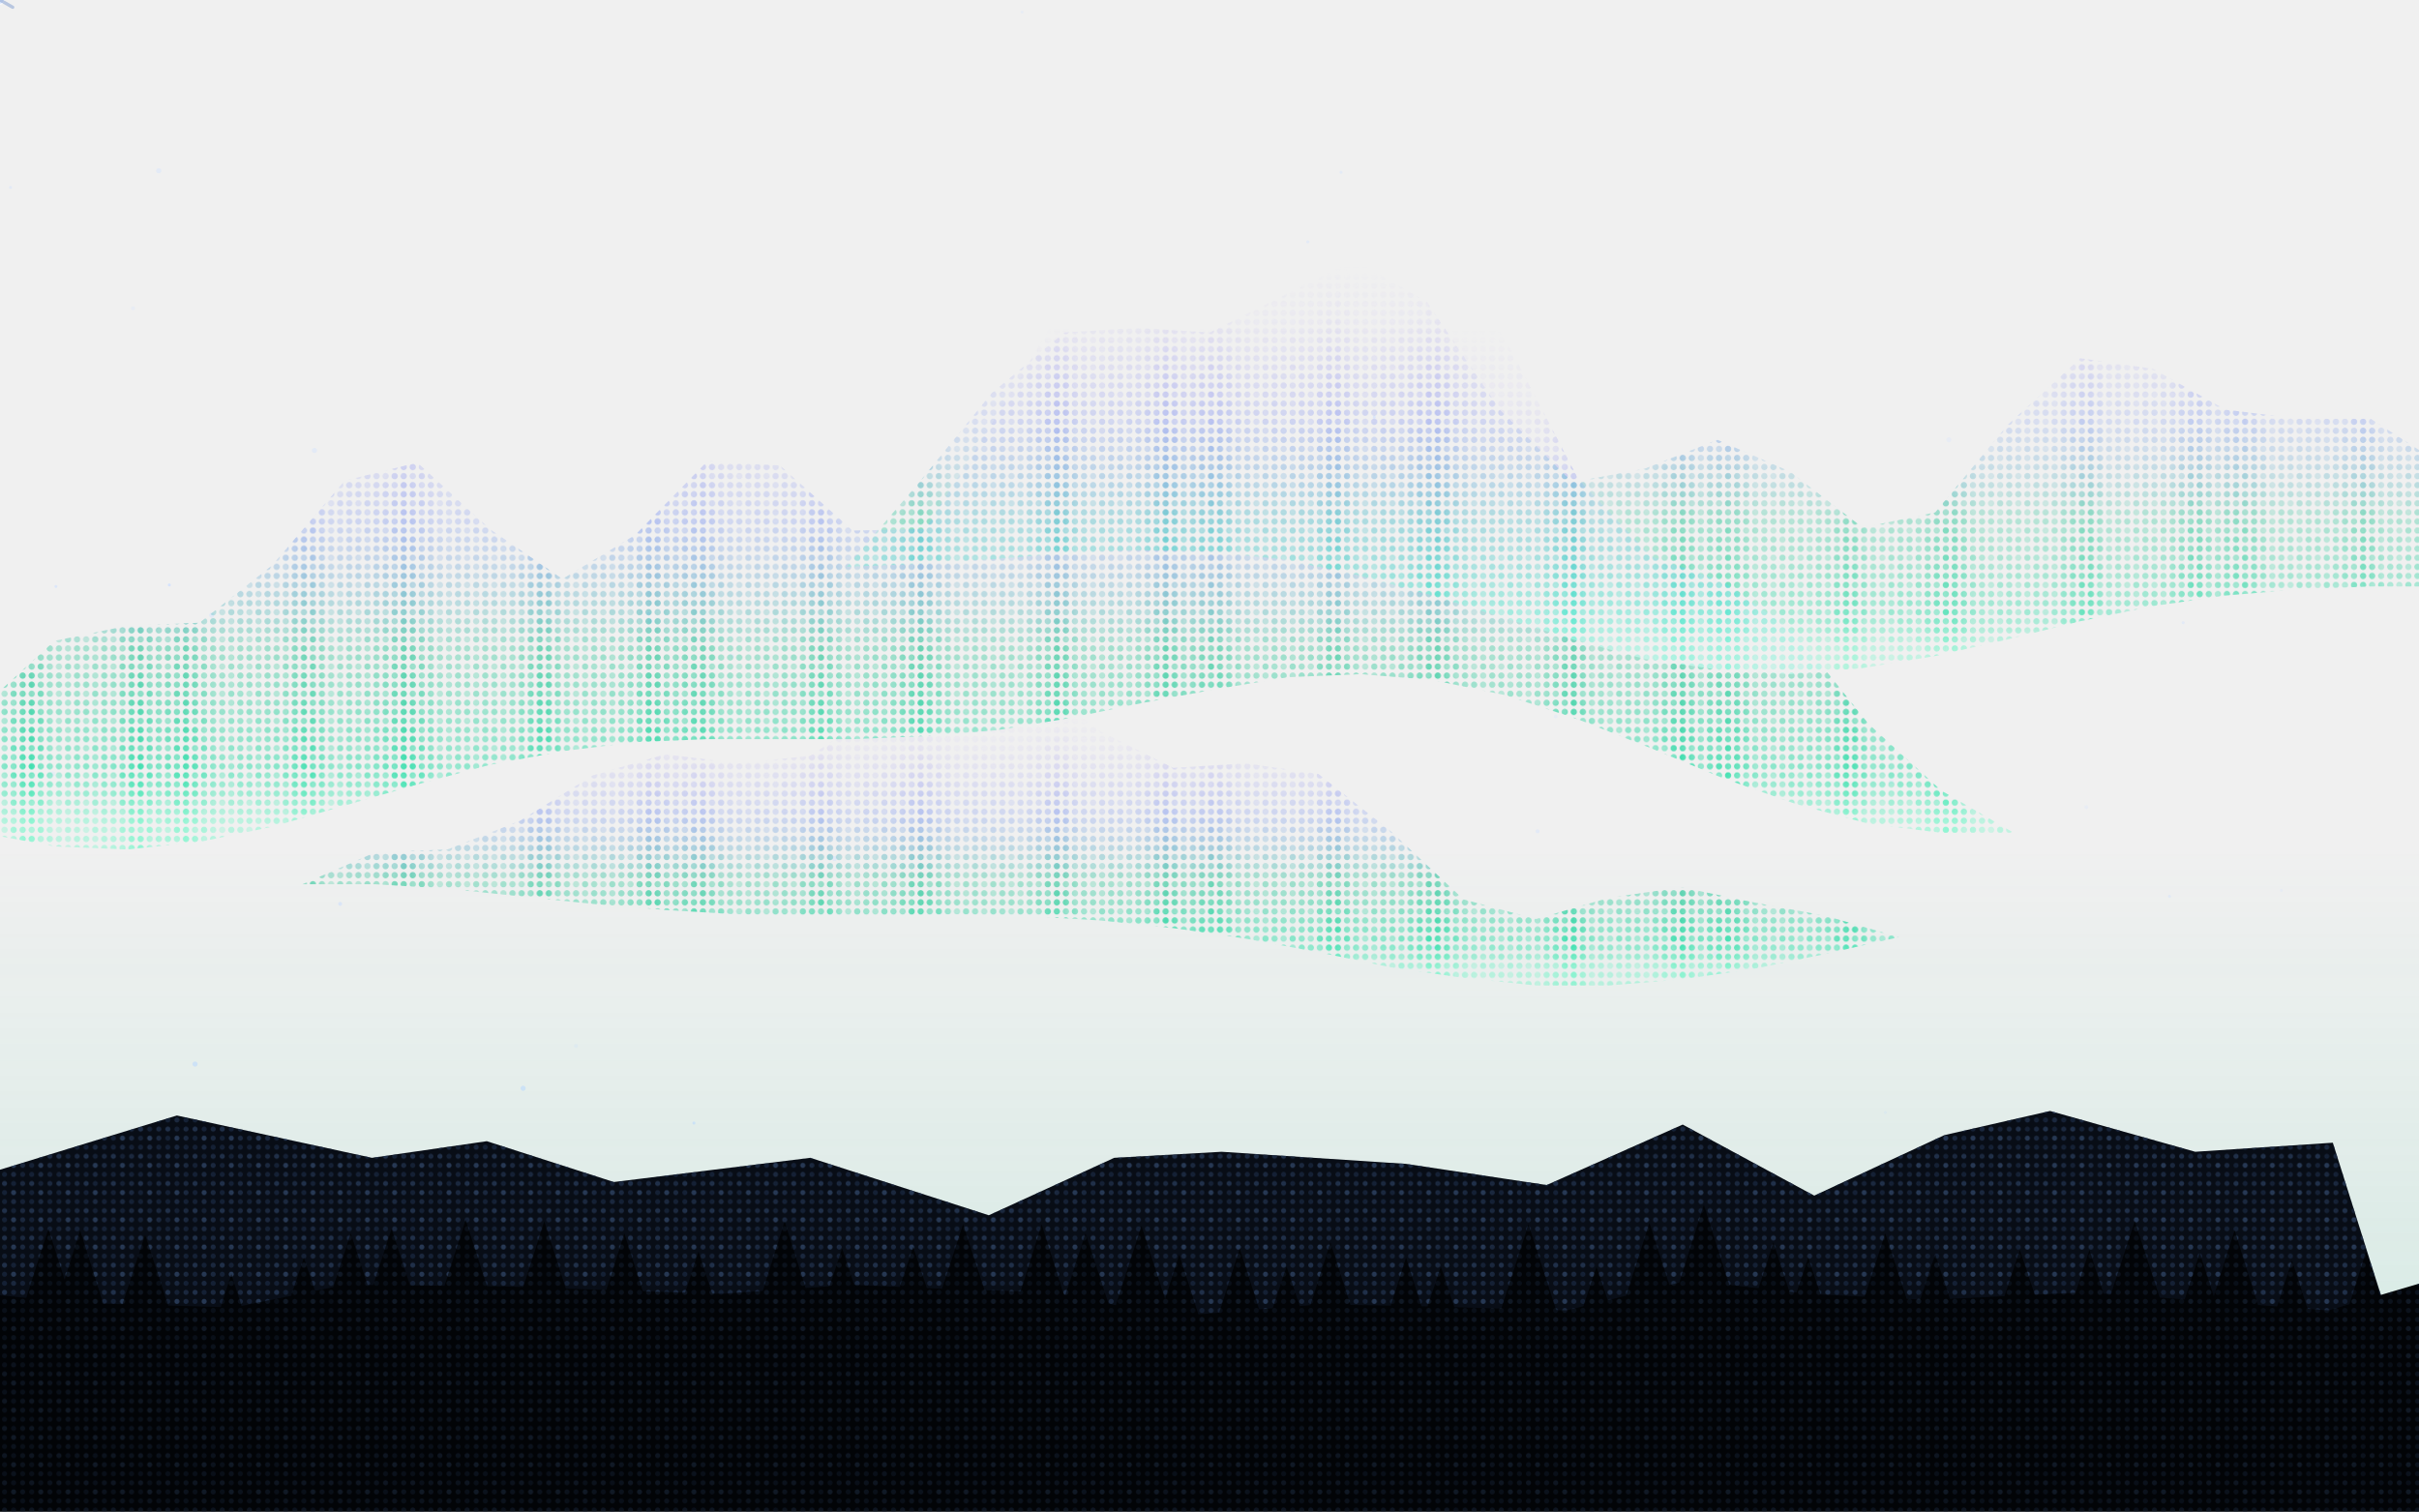
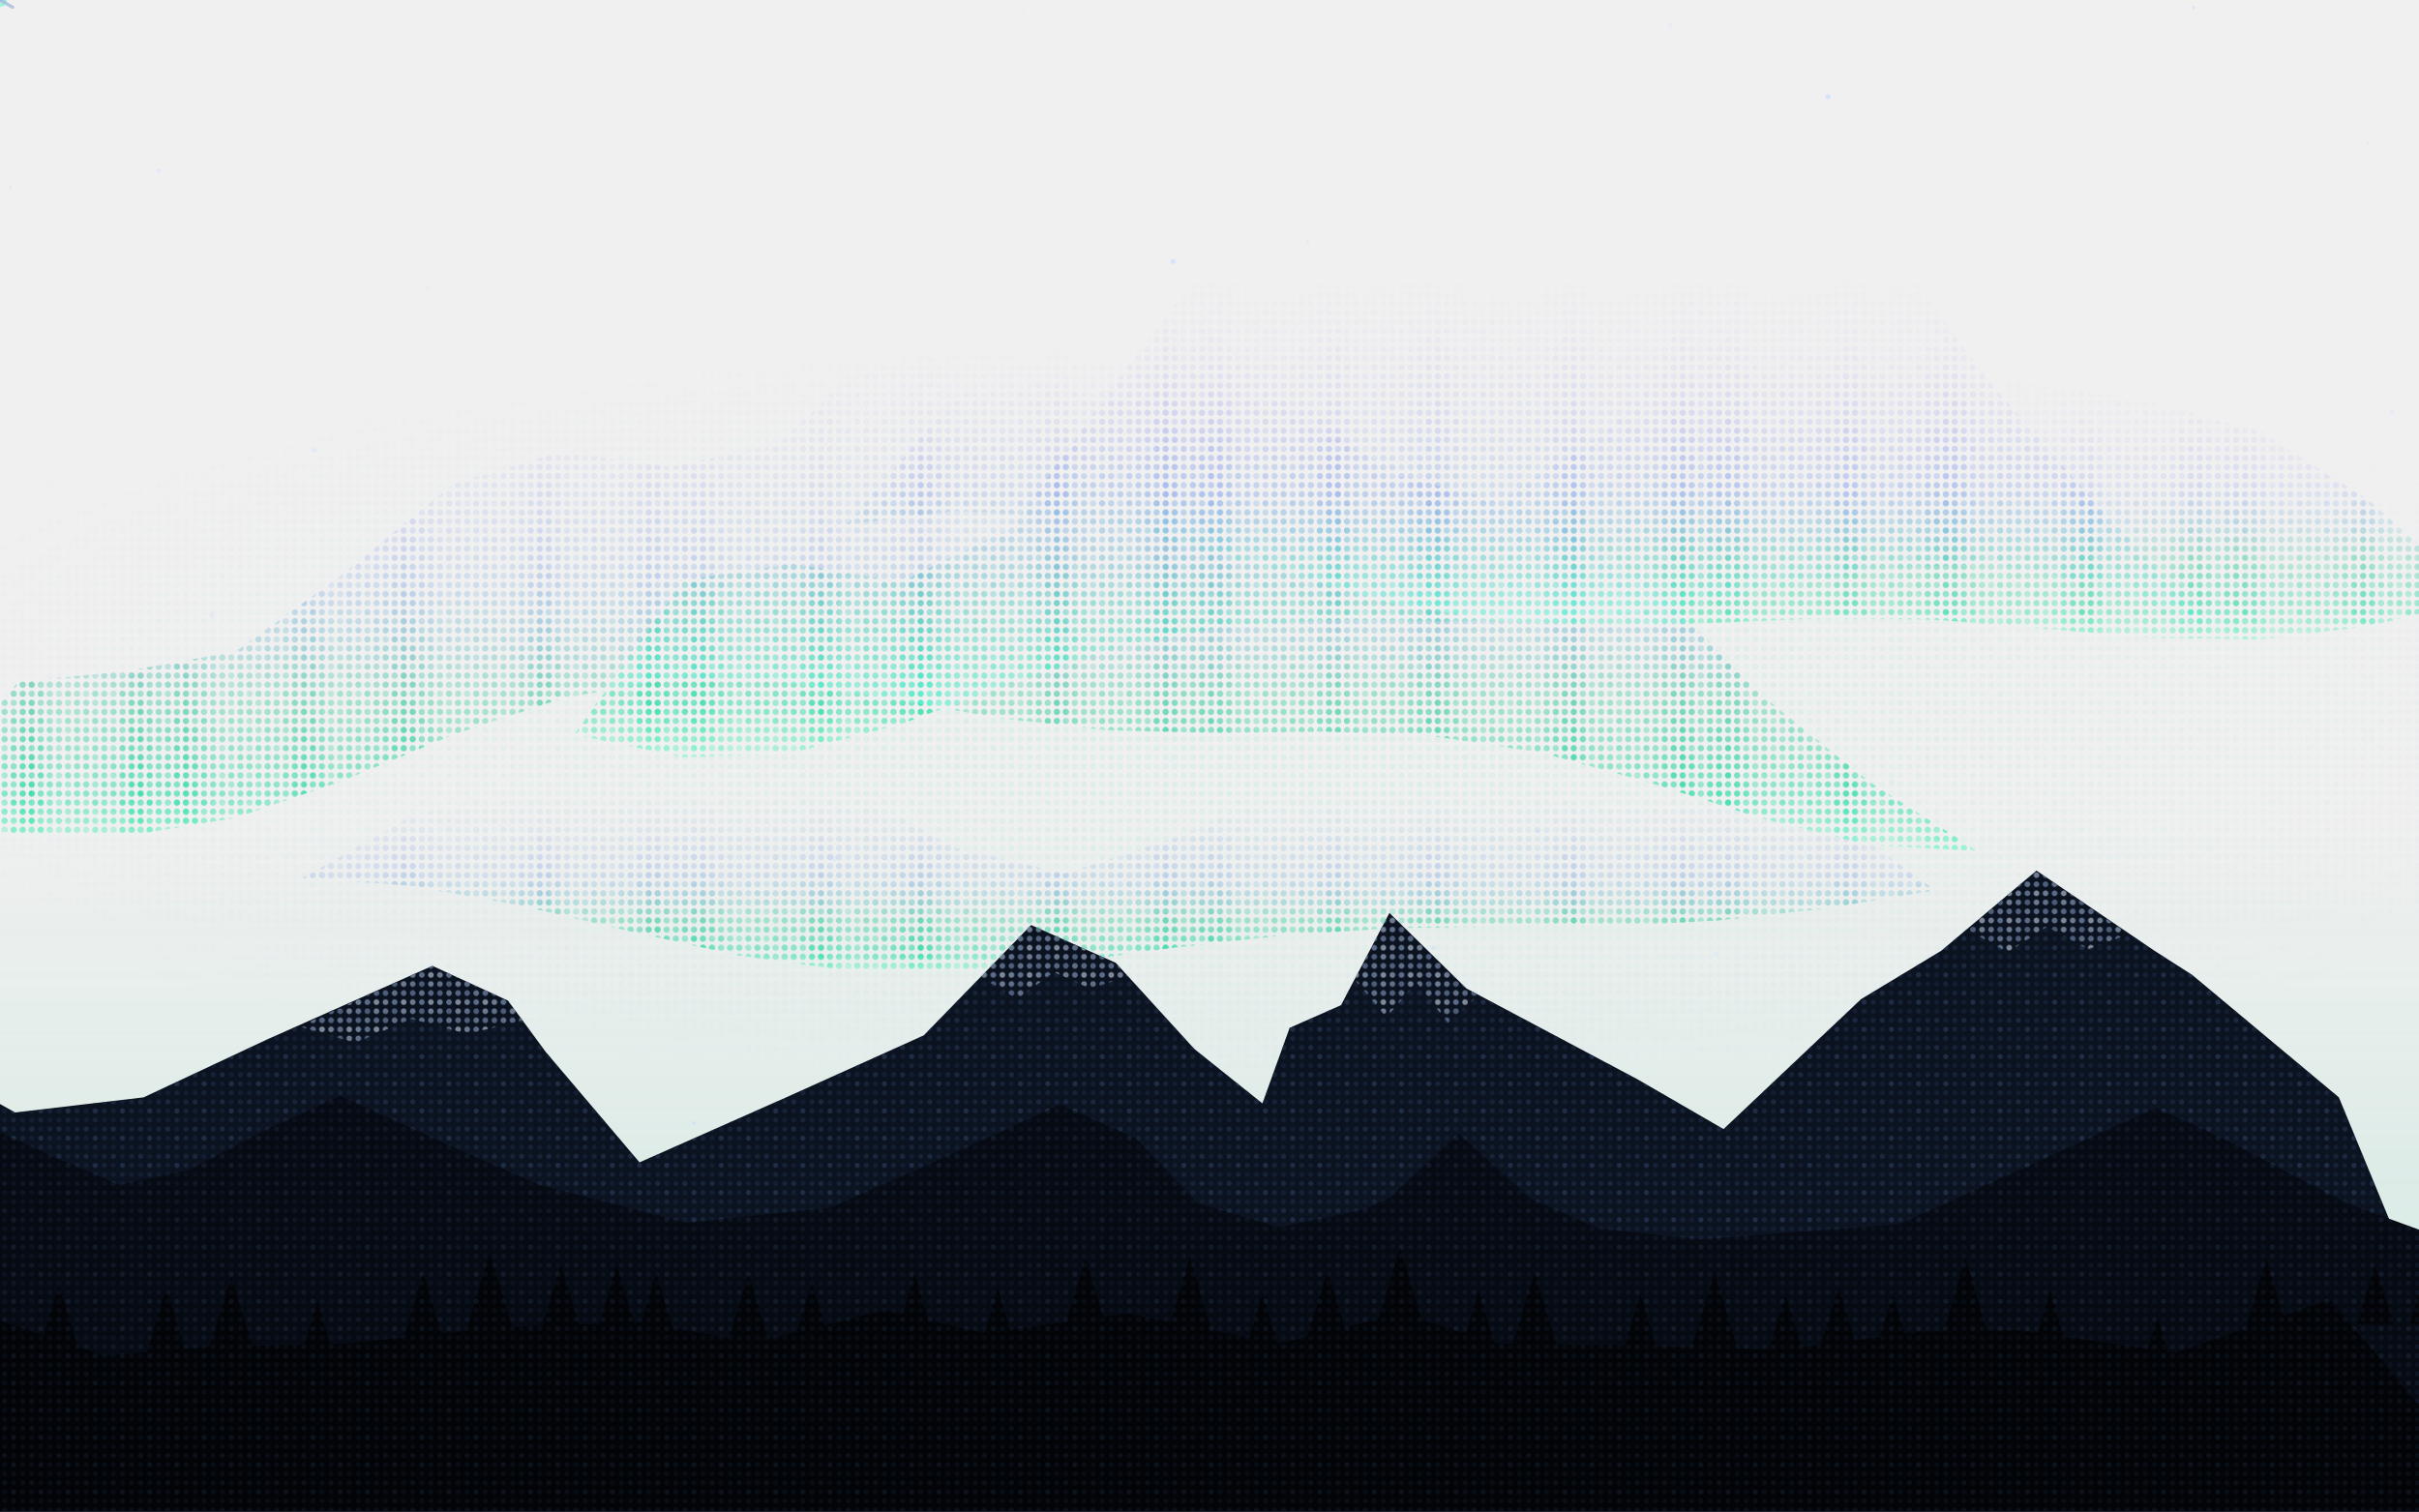
<svg xmlns="http://www.w3.org/2000/svg" viewBox="0 0 1600 1000" preserveAspectRatio="xMidYMid slice">
  <defs>
    <pattern id="m" width="18" height="18" patternUnits="userSpaceOnUse">
      <circle cx="3" cy="3" r="1.7" fill="#1a2840" />
      <circle cx="9" cy="3" r="1.7" fill="#22324d" />
      <circle cx="15" cy="3" r="1.7" fill="#1a2840" />
      <circle cx="3" cy="9" r="1.7" fill="#2a3d5c" />
      <circle cx="9" cy="9" r="1.7" fill="#1a2840" />
      <circle cx="15" cy="9" r="1.7" fill="#22324d" />
      <circle cx="3" cy="15" r="1.7" fill="#1a2840" />
      <circle cx="9" cy="15" r="1.7" fill="#33496b" />
      <circle cx="15" cy="15" r="1.7" fill="#22324d" />
    </pattern>
+     <linearGradient id="g" x1="0" y1="1" x2="0" y2="0">
+       <stop offset="0" stop-color="#8ff5d2" />
+       <stop offset=".08" stop-color="#3fe0b0" />
+       <stop offset=".25" stop-color="#2fc79a" stop-opacity=".6" />
+       <stop offset=".45" stop-color="#5a7cf0" stop-opacity=".25" />
+       <stop offset=".65" stop-color="#7b6cf0" stop-opacity=".08" />
+       <stop offset=".8" stop-color="#7b6cf0" stop-opacity="0" />
+     </linearGradient>
    <linearGradient id="ray" gradientUnits="userSpaceOnUse" x1="0" x2="340" spreadMethod="repeat">
-       <stop offset="0" stop-color="#fff" stop-opacity="0.55" />
-       <stop offset="0.06" stop-color="#fff" stop-opacity="1" />
-       <stop offset="0.1" stop-color="#fff" stop-opacity="0.55" />
-       <stop offset="0.22" stop-color="#fff" stop-opacity="0.6" />
-       <stop offset="0.27" stop-color="#fff" stop-opacity="1" />
-       <stop offset="0.31" stop-color="#fff" stop-opacity="0.65" />
-       <stop offset="0.36" stop-color="#fff" stop-opacity="0.95" />
-       <stop offset="0.42" stop-color="#fff" stop-opacity="0.55" />
-       <stop offset="0.55" stop-color="#fff" stop-opacity="0.6" />
-       <stop offset="0.6" stop-color="#fff" stop-opacity="0.95" />
-       <stop offset="0.64" stop-color="#fff" stop-opacity="0.55" />
-       <stop offset="0.74" stop-color="#fff" stop-opacity="0.65" />
-       <stop offset="0.79" stop-color="#fff" stop-opacity="1" />
-       <stop offset="0.85" stop-color="#fff" stop-opacity="0.55" />
-       <stop offset="1" stop-color="#fff" stop-opacity="0.55" />
-       <animateTransform attributeName="gradientTransform" type="translate" values="0;340" dur="70s" repeatCount="indefinite" />
+       <stop offset="0" stop-color="#8c8c8c" />
+       <stop offset=".06" stop-color="#ffffff" />
+       <stop offset=".1" stop-color="#8c8c8c" />
+       <stop offset=".22" stop-color="#999999" />
+       <stop offset=".27" stop-color="#ffffff" />
+       <stop offset=".31" stop-color="#a6a6a6" />
+       <stop offset=".36" stop-color="#f2f2f2" />
+       <stop offset=".42" stop-color="#8c8c8c" />
+       <stop offset=".55" stop-color="#999999" />
+       <stop offset=".6" stop-color="#f2f2f2" />
+       <stop offset=".64" stop-color="#8c8c8c" />
+       <stop offset=".74" stop-color="#a6a6a6" />
+       <stop offset=".79" stop-color="#ffffff" />
+       <stop offset=".85" stop-color="#8c8c8c" />
+       <stop offset="1" stop-color="#8c8c8c" />
+       <animateTransform attributeName="gradientTransform" type="translate" values="0;70;95;230;340" keyTimes="0;.3;.45;.7;1" dur="83s" repeatCount="indefinite" />
    </linearGradient>
    <pattern id="w" width="18" height="18" patternUnits="userSpaceOnUse">
      <circle cx="3" cy="3" r="2.1" fill="#fff" />
      <circle cx="9" cy="3" r="2.1" fill="#ccc" />
      <circle cx="15" cy="3" r="2.1" fill="#eee" />
      <circle cx="3" cy="9" r="2.1" fill="#aaa" />
      <circle cx="9" cy="9" r="2.1" fill="#fff" />
      <circle cx="15" cy="9" r="2.1" fill="#ddd" />
      <circle cx="3" cy="15" r="2.1" fill="#eee" />
      <circle cx="9" cy="15" r="2.1" fill="#bbb" />
      <circle cx="15" cy="15" r="2.1" fill="#fff" />
    </pattern>
-     <mask id="dm" maskUnits="userSpaceOnUse" x="0" y="0" width="1600" height="1000">
+     <mask id="dm">
      <rect width="1600" height="1000" fill="url(#w)" />
    </mask>
-     <mask id="rm" maskUnits="userSpaceOnUse" x="0" y="0" width="1600" height="1000">
+     <mask id="rm">
      <rect width="1600" height="1000" fill="url(#ray)" />
    </mask>
-     <linearGradient id="ga" gradientUnits="userSpaceOnUse" x1="0" y1="544" x2="0" y2="215">
-       <stop offset="0" stop-color="#8ff5d2" />
-       <stop offset=".1" stop-color="#3fe0b0" />
-       <stop offset=".35" stop-color="#2fc79a" stop-opacity=".7" />
-       <stop offset=".6" stop-color="#5a7cf0" stop-opacity=".4" />
-       <stop offset=".85" stop-color="#7b6cf0" stop-opacity=".12" />
-       <stop offset="1" stop-color="#7b6cf0" stop-opacity="0" />
-     </linearGradient>
-     <path id="ra" d="M-60,536L-12,551L36,560L84,562L132,557L180,547L228,533L276,519L324,506L372,497L420,491L468,489L516,489L564,489L612,487L660,483L708,475L756,465L804,456L852,448L900,446L948,450L996,460L1044,476L1092,495L1140,515L1188,532L1236,545L1284,551L1332,551L1332,551L1284,523L1236,479L1188,419L1140,385L1092,368L1044,317L996,225L948,160L900,170L852,213L804,215L756,183L708,194L660,274L612,350L564,351L516,308L468,305L420,354L372,383L324,350L276,306L228,318L180,374L132,412L84,414L36,424L-12,468L-60,536Z">
-       <animate attributeName="d" dur="46s" repeatCount="indefinite" keySplines=".45 0 .55 1;.45 0 .55 1;.45 0 .55 1" calcMode="spline" values="M-60,536L-12,551L36,560L84,562L132,557L180,547L228,533L276,519L324,506L372,497L420,491L468,489L516,489L564,489L612,487L660,483L708,475L756,465L804,456L852,448L900,446L948,450L996,460L1044,476L1092,495L1140,515L1188,532L1236,545L1284,551L1332,551L1332,551L1284,523L1236,479L1188,419L1140,385L1092,368L1044,317L996,225L948,160L900,170L852,213L804,215L756,183L708,194L660,274L612,350L564,351L516,308L468,305L420,354L372,383L324,350L276,306L228,318L180,374L132,412L84,414L36,424L-12,468L-60,536Z;M-60,497L-12,494L36,493L84,493L132,492L180,488L228,481L276,471L324,460L372,451L420,445L468,445L516,451L564,464L612,482L660,502L708,521L756,536L804,546L852,549L900,547L948,541L996,533L1044,525L1092,520L1140,518L1188,517L1236,518L1284,519L1332,516L1332,516L1284,432L1236,396L1188,403L1140,415L1092,395L1044,367L996,384L948,437L900,450L852,390L804,319L756,302L708,313L660,274L612,182L564,121L516,146L468,207L420,226L372,211L324,233L276,313L228,387L180,402L132,385L84,393L36,428L-12,456L-60,497Z;M-60,446L-12,442L36,445L84,455L132,470L180,489L228,509L276,526L324,539L372,546L420,547L468,543L516,536L564,529L612,523L660,520L708,520L756,521L804,522L852,521L900,517L948,507L996,494L1044,478L1092,461L1140,447L1188,438L1236,436L1284,442L1332,453L1332,453L1284,393L1236,372L1188,335L1140,275L1092,242L1044,263L996,292L948,275L900,235L852,246L804,316L756,370L708,354L660,318L612,339L564,402L516,423L468,371L420,313L372,313L324,345L276,336L228,284L180,255L132,285L84,333L36,358L-12,377L-60,446Z;M-60,536L-12,551L36,560L84,562L132,557L180,547L228,533L276,519L324,506L372,497L420,491L468,489L516,489L564,489L612,487L660,483L708,475L756,465L804,456L852,448L900,446L948,450L996,460L1044,476L1092,495L1140,515L1188,532L1236,545L1284,551L1332,551L1332,551L1284,523L1236,479L1188,419L1140,385L1092,368L1044,317L996,225L948,160L900,170L852,213L804,215L756,183L708,194L660,274L612,350L564,351L516,308L468,305L420,354L372,383L324,350L276,306L228,318L180,374L132,412L84,414L36,424L-12,468L-60,536Z" />
-     </path>
-     <linearGradient id="gb" gradientUnits="userSpaceOnUse" x1="0" y1="431" x2="0" y2="176">
-       <stop offset="0" stop-color="#8ff5d2" />
-       <stop offset=".1" stop-color="#3fe0b0" />
-       <stop offset=".35" stop-color="#2fc79a" stop-opacity=".7" />
-       <stop offset=".6" stop-color="#5a7cf0" stop-opacity=".4" />
-       <stop offset=".85" stop-color="#7b6cf0" stop-opacity=".12" />
-       <stop offset="1" stop-color="#7b6cf0" stop-opacity="0" />
-     </linearGradient>
-     <path id="rb" d="M560,375L608,373L656,370L704,366L752,364L800,365L848,370L896,380L944,393L992,408L1040,423L1088,436L1136,443L1184,446L1232,442L1280,434L1328,423L1376,411L1424,401L1472,394L1520,390L1568,388L1616,388L1664,388L1664,388L1616,308L1568,277L1520,277L1472,271L1424,244L1376,237L1328,281L1280,339L1232,349L1184,312L1136,291L1088,310L1040,319L992,271L944,200L896,172L848,196L800,220L752,217L704,220L656,260L608,319L560,375Z">
-       <animate attributeName="d" dur="58s" repeatCount="indefinite" keySplines=".45 0 .55 1;.45 0 .55 1;.45 0 .55 1" calcMode="spline" values="M560,375L608,373L656,370L704,366L752,364L800,365L848,370L896,380L944,393L992,408L1040,423L1088,436L1136,443L1184,446L1232,442L1280,434L1328,423L1376,411L1424,401L1472,394L1520,390L1568,388L1616,388L1664,388L1664,388L1616,308L1568,277L1520,277L1472,271L1424,244L1376,237L1328,281L1280,339L1232,349L1184,312L1136,291L1088,310L1040,319L992,271L944,200L896,172L848,196L800,220L752,217L704,220L656,260L608,319L560,375Z;M560,414L608,428L656,439L704,444L752,444L800,438L848,429L896,418L944,408L992,399L1040,394L1088,391L1136,391L1184,391L1232,390L1280,386L1328,380L1376,371L1424,362L1472,354L1520,349L1568,349L1616,354L1664,365L1664,365L1616,324L1568,310L1520,274L1472,228L1424,212L1376,227L1328,222L1280,175L1232,133L1184,149L1136,200L1088,222L1040,205L992,209L944,267L896,334L848,355L800,338L752,337L704,365L656,385L608,382L560,414Z;M560,399L608,395L656,394L704,394L752,393L800,391L848,385L896,377L944,367L992,358L1040,350L1088,347L1136,349L1184,357L1232,369L1280,385L1328,401L1376,415L1424,425L1472,431L1520,432L1568,429L1616,424L1664,419L1664,419L1616,364L1568,324L1520,304L1472,320L1424,341L1376,320L1328,270L1280,249L1232,265L1184,265L1136,212L1088,149L1040,140L992,176L944,195L896,176L848,166L800,207L752,269L704,304L656,315L608,339L560,399Z;M560,375L608,373L656,370L704,366L752,364L800,365L848,370L896,380L944,393L992,408L1040,423L1088,436L1136,443L1184,446L1232,442L1280,434L1328,423L1376,411L1424,401L1472,394L1520,390L1568,388L1616,388L1664,388L1664,388L1616,308L1568,277L1520,277L1472,271L1424,244L1376,237L1328,281L1280,339L1232,349L1184,312L1136,291L1088,310L1040,319L992,271L944,200L896,172L848,196L800,220L752,217L704,220L656,260L608,319L560,375Z" />
-     </path>
-     <linearGradient id="gc" gradientUnits="userSpaceOnUse" x1="0" y1="641" x2="0" y2="472">
-       <stop offset="0" stop-color="#8ff5d2" />
-       <stop offset=".1" stop-color="#3fe0b0" />
-       <stop offset=".35" stop-color="#2fc79a" stop-opacity=".7" />
-       <stop offset=".6" stop-color="#5a7cf0" stop-opacity=".4" />
-       <stop offset=".85" stop-color="#7b6cf0" stop-opacity=".12" />
-       <stop offset="1" stop-color="#7b6cf0" stop-opacity="0" />
-     </linearGradient>
-     <path id="rc" d="M200,585L248,585L296,588L344,593L392,598L440,602L488,605L536,606L584,606L632,605L680,606L728,609L776,614L824,621L872,630L920,640L968,647L1016,652L1064,652L1112,648L1160,641L1208,631L1256,620L1256,620L1208,606L1160,597L1112,587L1064,594L1016,608L968,595L920,550L872,512L824,505L776,508L728,484L680,446L632,437L584,468L536,500L488,505L440,499L392,513L344,543L296,562L248,564L200,585Z">
-       <animate attributeName="d" dur="38s" repeatCount="indefinite" keySplines=".45 0 .55 1;.45 0 .55 1;.45 0 .55 1" calcMode="spline" values="M200,585L248,585L296,588L344,593L392,598L440,602L488,605L536,606L584,606L632,605L680,606L728,609L776,614L824,621L872,630L920,640L968,647L1016,652L1064,652L1112,648L1160,641L1208,631L1256,620L1256,620L1208,606L1160,597L1112,587L1064,594L1016,608L968,595L920,550L872,512L824,505L776,508L728,484L680,446L632,437L584,468L536,500L488,505L440,499L392,513L344,543L296,562L248,564L200,585Z;M200,603L248,605L296,609L344,616L392,624L440,634L488,643L536,650L584,653L632,651L680,646L728,637L776,627L824,617L872,608L920,602L968,599L1016,598L1064,599L1112,601L1160,602L1208,601L1256,599L1256,599L1208,552L1160,525L1112,519L1064,513L1016,489L968,467L920,480L872,521L824,547L776,541L728,537L680,561L632,593L584,590L536,555L488,529L440,533L392,545L344,540L296,533L248,551L200,603Z;M200,650L248,643L296,634L344,624L392,614L440,607L488,602L536,601L584,601L632,602L680,603L728,602L776,600L824,597L872,593L920,589L968,588L1016,590L1064,596L1112,605L1160,615L1208,627L1256,637L1256,637L1208,602L1160,591L1112,567L1064,528L1016,501L968,502L920,503L872,476L824,439L776,433L728,461L680,481L632,472L584,461L536,485L488,530L440,557L392,559L344,565L296,592L248,622L200,650Z;M200,585L248,585L296,588L344,593L392,598L440,602L488,605L536,606L584,606L632,605L680,606L728,609L776,614L824,621L872,630L920,640L968,647L1016,652L1064,652L1112,648L1160,641L1208,631L1256,620L1256,620L1208,606L1160,597L1112,587L1064,594L1016,608L968,595L920,550L872,512L824,505L776,508L728,484L680,446L632,437L584,468L536,500L488,505L440,499L392,513L344,543L296,562L248,564L200,585Z" />
-     </path>
+     <path id="ra" d="M-60,540l72,12 72,1 72-12 72-25 72-30 72-24 72-13 72,2 72,11 72,13 72,8 72,2 72-1 72,3 72,11 72,20 72,23 72,18 72,4 0,0-72-46-72-58-72-73-72-47-72-18-72-34-72-73-72-65-72,5-72,70-72,69-72,16-72-10-72,21-72,59-72,52-72,13-72,7-72,89z">
+       <animate attributeName="d" dur="47s" repeatCount="indefinite" calcMode="spline" keySplines=".45 0 .55 1;.45 0 .55 1;.45 0 .55 1;.45 0 .55 1" keyTimes="0;.46;.50;.63;1" values="M-60,540l72,12 72,1 72-12 72-25 72-30 72-24 72-13 72,2 72,11 72,13 72,8 72,2 72-1 72,3 72,11 72,20 72,23 72,18 72,4 0,0-72-46-72-58-72-73-72-47-72-18-72-34-72-73-72-65-72,5-72,70-72,69-72,16-72-10-72,21-72,59-72,52-72,13-72,7-72,89z;M-60,494l72,0 72,6 72,14 72,19 72,19 72,9 72-6 72-20 72-28 72-26 72-17 72-4 72,6 72,7 72,3 72-2 72-4 72,0 72,10 0,0-72-69-72-5-72-19-72-72-72-94-72-49-72,17-72,40-72,18-72,13-72,55-72,90-72,58-72-23-72-72-72-44-72,21-72,59-72,90z;M-60,466l72,0 72,11 72,21 72,28 72,24 72,12 72-4 72-16 72-22 72-19 72-11 72-2 72,0 72-3 72-9 72-14 72-12 72-3 72,12 0,0-72-57-72-25-72-56-72-75-72-39-72,20-72,38-72,9-72-5-72,33-72,81-72,67-72-12-72-75-72-64-72-2-72,40-72,47-72,82z;M-60,519l72,1 72,0 72-9 72-19 72-24 72-22 72-10 72,6 72,20 72,26 72,23 72,13 72,3 72-3 72-2 72,4 72,8 72,8 72,0 0,0-72-67-72-13-72-35-72-48-72-22-72,6-72-18-72-81-72-102-72-43-72,47-72,82-72,52-72,17-72,27-72,52-72,46-72,19-72,58z;M-60,540l72,12 72,1 72-12 72-25 72-30 72-24 72-13 72,2 72,11 72,13 72,8 72,2 72-1 72,3 72,11 72,20 72,23 72,18 72,4 0,0-72-46-72-58-72-73-72-47-72-18-72-34-72-73-72-65-72,5-72,70-72,69-72,16-72-10-72,21-72,59-72,52-72,13-72,7-72,89z" />
+     </path>
+     <path id="rb" d="M560,347l72-9 72,4 72,16 72,21 72,20 72,12 72,3 72-2 72-3 72,1 72,6 72,6 72,1 72-9 72-18 0,0-72-64-72-46-72-20-72-11-72-27-72-24-72,18-72,62-72,47-72-17-72-62-72-44-72,9-72,45-72,85z">
+       <animate attributeName="d" dur="59s" repeatCount="indefinite" calcMode="spline" keySplines=".45 0 .55 1;.45 0 .55 1;.45 0 .55 1;.45 0 .55 1" keyTimes="0;.64;.70;.78;1" values="M560,347l72-9 72,4 72,16 72,21 72,20 72,12 72,3 72-2 72-3 72,1 72,6 72,6 72,1 72-9 72-18 0,0-72-64-72-46-72-20-72-11-72-27-72-24-72,18-72,62-72,47-72-17-72-62-72-44-72,9-72,45-72,85z;M560,348l72-10 72,4 72,15 72,21 72,19 72,12 72,3 72-2 72-2 72,2 72,7 72,7 72,1 72-9 72-19 0,0-72-66-72-44-72-17-72-13-72-29-72-24-72,22-72,62-72,43-72-23-72-63-72-40-72,12-72,45-72,86z;M560,372l72,3 72,0 72-1 72,5 72,12 72,19 72,19 72,12 72-1 72-13 72-20 72-21 72-14 72-5 72,1 0,0-72-87-72-61-72-12-72,48-72,60-72,15-72-29-72-27-72-2-72-5-72-30-72-32-72,13-72,63-72,90z;M560,374l72,6 72,2 72,0 72,4 72,10 72,16 72,17 72,11 72-1 72-14 72-22 72-22 72-15 72-6 72,2 0,0-72-81-72-63-72-25-72,39-72,66-72,31-72-20-72-32-72-5-72,5-72-16-72-31-72,0-72,51-72,93z;M560,347l72-9 72,4 72,16 72,21 72,20 72,12 72,3 72-2 72-3 72,1 72,6 72,6 72,1 72-9 72-18 0,0-72-64-72-46-72-20-72-11-72-27-72-24-72,18-72,62-72,47-72-17-72-62-72-44-72,9-72,45-72,85z" />
+     </path>
+     <path id="rc" d="M200,581l72,5 72,13 72,17 72,16 72,10 72,1 72-6 72-10 72-8 72-5 72-1 72,0 72-4 72-8 72-12 0,0-72-52-72-6-72,3-72-10-72-13-72,11-72,33-72,23-72-17-72-40-72-24-72,6-72,20-72,17-72,41z">
+       <animate attributeName="d" dur="41s" repeatCount="indefinite" calcMode="spline" keySplines=".45 0 .55 1;.45 0 .55 1;.45 0 .55 1;.45 0 .55 1" keyTimes="0;.09;.14;.61;1" values="M200,581l72,5 72,13 72,17 72,16 72,10 72,1 72-6 72-10 72-8 72-5 72-1 72,0 72-4 72-8 72-12 0,0-72-52-72-6-72,3-72-10-72-13-72,11-72,33-72,23-72-17-72-40-72-24-72,6-72,20-72,17-72,41z;M200,638l72-6 72-7 72-4 72-1 72,1 72-1 72-7 72-12 72-15 72-10 72-3 72,6 72,13 72,16 72,12 0,0-72-34-72-46-72-60-72-37-72,2-72,19-72,9-72,3-72,21-72,42-72,35-72,5-72-9-72,11-72,57z;M200,606l72,2 72,7 72,11 72,12 72,8 72-1 72-10 72-16 72-16 72-12 72-4 72,2 72,4 72,3 72-1 0,0-72-56-72-42-72-17-72,4-72,1-72-1-72,19-72,45-72,41-72,0-72-35-72-32-72,3-72,29-72,52z;M200,643l72-8 72-12 72-9 72-5 72,0 72-1 72-4 72-7 72-11 72-8 72-2 72,7 72,15 72,17 72,14 0,0-72-35-72-33-72-53-72-50-72-17-72,15-72,15-72-2-72,2-72,28-72,46-72,32-72,8-72,8-72,50z;M200,581l72,5 72,13 72,17 72,16 72,10 72,1 72-6 72-10 72-8 72-5 72-1 72,0 72-4 72-8 72-12 0,0-72-52-72-6-72,3-72-10-72-13-72,11-72,33-72,23-72-17-72-40-72-24-72,6-72,20-72,17-72,41z" />
+     </path>
+     <path id="rd" d="M380,486l72,15 72-3 72-19 72-27 72-24 72-14 72-4 72,1 72-1 72-7 72-14 72-13 72-3 72,13 72,26 0,0-72-77-72-82-72-99-72-58-72,13-72,34-72-1-72-19-72,31-72,97-72,99-72,35-72-12-72,11-72,102z">
+       <animate attributeName="d" dur="31s" repeatCount="indefinite" calcMode="spline" keySplines=".45 0 .55 1;.45 0 .55 1;.45 0 .55 1;.45 0 .55 1" keyTimes="0;.14;.42;.85;1" values="M380,486l72,15 72-3 72-19 72-27 72-24 72-14 72-4 72,1 72-1 72-7 72-14 72-13 72-3 72,13 72,26 0,0-72-77-72-82-72-99-72-58-72,13-72,34-72-1-72-19-72,31-72,97-72,99-72,35-72-12-72,11-72,102z;M380,460l72,15 72,1 72-8 72-9 72-3 72,3 72,4 72-2 72-15 72-26 72-30 72-24 72-8 72,9 72,23 0,0-72-130-72-109-72-43-72,34-72,47-72,10-72,0-72,41-72,71-72,34-72-34-72-46-72,12-72,70-72,113z;M380,475l72,5 72-6 72-22 72-31 72-32 72-21 72-5 72,12 72,20 72,19 72,12 72,4 72,1 72,4 72,12 0,0-72-89-72,0-72-20-72-87-72-111-72-61-72-1-72,9-72-8-72,19-72,90-72,129-72,88-72,23-72,47z;M380,473l72,16 72,0 72-13 72-16 72-12 72-5 72,0 72-2 72-10 72-20 72-25 72-20 72-7 72,11 72,26 0,0-72-106-72-111-72-75-72,5-72,50-72,23-72-11-72,12-72,69-72,78-72,21-72-30-72-11-72,48-72,115z;M380,486l72,15 72-3 72-19 72-27 72-24 72-14 72-4 72,1 72-1 72-7 72-14 72-13 72-3 72,13 72,26 0,0-72-77-72-82-72-99-72-58-72,13-72,34-72-1-72-19-72,31-72,97-72,99-72,35-72-12-72,11-72,102z" />
+     </path>
+     <radialGradient id="dg">
+       <stop offset="0" stop-color="#3fe0b0" stop-opacity=".12" />
+       <stop offset=".6" stop-color="#2fc79a" stop-opacity=".05" />
+       <stop offset="1" stop-color="#5a7cf0" stop-opacity="0" />
+     </radialGradient>
    <linearGradient id="hz" x1="0" y1="0" x2="0" y2="1">
      <stop offset="0" stop-color="#2fc79a" stop-opacity="0" />
      <stop offset="1" stop-color="#2fc79a" stop-opacity=".12" />
    </linearGradient>
-     <path id="fr" d="M-20,1000L-20,780L117,738L246,766L322,755L406,782L536,766L654,804L737,766L808,762L930,770L1023,784L1113,744L1200,791L1286,751L1356,735L1452,762L1543,756L1620,1000Z" />
-     <path id="nr" d="M-20,1000L-20,855L52,862L155,865L228,850L332,851L416,854L477,856L563,850L632,853L696,855L775,871L873,863L933,864L1036,867L1117,847L1196,856L1275,860L1379,855L1450,860L1540,867L1611,846L1620,1000ZM-19,862L-10,833L-1,862ZM15,866L32,813L49,866ZM36,868L53,814L70,868ZM79,869L96,817L113,869ZM144,871L153,843L162,871ZM191,862L201,832L211,862ZM219,856L232,816L245,856ZM245,856L259,813L273,856ZM292,857L308,807L324,857ZM344,858L360,808L376,858ZM399,860L413,816L427,860ZM451,862L462,828L473,862ZM503,859L519,808L535,859ZM547,856L557,826L567,856ZM593,858L604,825L615,858ZM621,859L637,810L653,859ZM673,861L689,810L705,861ZM702,865L718,816L734,865ZM735,873L755,811L775,873ZM765,877L780,830L795,877ZM805,873L820,826L835,873ZM840,871L851,838L862,871ZM865,869L880,822L895,869ZM918,870L930,832L942,870ZM942,871L953,838L964,871ZM991,872L1011,810L1031,872ZM1046,868L1056,838L1066,868ZM1075,859L1091,809L1107,859ZM1109,854L1127,797L1145,854ZM1161,859L1173,822L1185,859ZM1186,862L1196,832L1206,862ZM1231,865L1247,816L1263,865ZM1268,866L1280,830L1292,866ZM1324,863L1336,827L1348,863ZM1371,861L1382,827L1393,861ZM1394,863L1412,808L1430,863ZM1443,866L1455,829L1467,866ZM1461,868L1478,814L1495,868ZM1504,871L1516,834L1528,871ZM1553,866L1565,828L1577,866ZM1600,866L1618,809L1636,866Z" />
+     <pattern id="sn" width="18" height="18" patternUnits="userSpaceOnUse">
+       <circle cx="3" cy="3" r="1.9" fill="#a9bddb" />
+       <circle cx="9" cy="3" r="1.9" fill="#7f93b5" />
+       <circle cx="15" cy="3" r="1.9" fill="#c4d4ec" />
+       <circle cx="3" cy="9" r="1.9" fill="#7f93b5" />
+       <circle cx="9" cy="9" r="1.9" fill="#a9bddb" />
+       <circle cx="15" cy="9" r="1.9" fill="#93a7c8" />
+       <circle cx="3" cy="15" r="1.9" fill="#c4d4ec" />
+       <circle cx="9" cy="15" r="1.9" fill="#93a7c8" />
+       <circle cx="15" cy="15" r="1.9" fill="#e2ecfa" />
+     </pattern>
+     <path id="fr" d="M-60,1000L-320,796L-245,731L-184,685L-120,646L-61,698L-49,703L10,736L95,726L176,688L286,639L336,662L361,696L423,769L520,726L611,685L682,612L738,637L790,694L835,730L853,680L887,665L919,604L970,654L1083,714L1140,747L1231,661L1284,629L1347,576L1425,629L1450,645L1547,726L1660,1000Z" />
+     <path id="fc" d="M-120,646L-72,688L-102,700L-132,686L-163,707L-193,692L-184,685ZM286,639L336,662L346,675L309,684L272,674L235,690L198,679ZM682,612L738,637L746,646L721,654L697,643L673,661L648,646ZM919,604L970,654L978,658L958,677L937,650L917,673L896,648ZM1347,576L1408,618L1381,628L1354,613L1328,630L1301,615Z" />
+     <path id="mr" d="M-60,1000L-240,802L-182,780L-112,749L-40,712L-5,747L28,762L79,784L125,774L179,746L225,725L302,760L357,784L454,809L549,799L624,766L701,731L751,753L792,796L846,812L903,800L920,792L965,750L1012,793L1058,813L1125,820L1256,810L1307,787L1426,733L1470,753L1552,796L1626,823L1660,1000Z" />
+     <path id="nr" d="M-60,1000L-20,867L69,897L139,891L228,889L332,878L422,875L500,888L585,867L652,882L746,869L846,889L927,869L992,889L1069,890L1179,893L1271,881L1335,880L1439,895L1541,860L1660,1000ZM-20,876l10-35l10,35zM26,893l13-43l13,43zM96,899l14-47l14,47zM137,897l16-52l16,52zM200,895l10-34l10,34zM266,890l14-48l14,48zM307,885l17-56l17,56zM357,883l14-46l14,46zM395,881l13-44l13,44zM422,883l12-41l12,41zM480,893l15-50l15,50zM526,885l11-36l11,36zM595,877l10-34l10,34zM650,887l10-35l10,35zM704,879l14-46l14,46zM772,883l15-51l15,51zM824,893l11-37l11,37zM864,887l14-46l14,46zM911,875l15-49l15,49zM967,891l11-37l11,37zM999,895l16-53l16,53zM1073,896l12-40l12,40zM1117,898l17-56l17,56zM1168,899l13-42l13,42zM1203,894l13-42l13,42zM1242,889l10-32l10,32zM1284,887l16-55l16,55zM1346,889l10-35l10,35zM1419,899l8-28l8,28zM1485,880l14-47l14,47zM1559,876l12-39l12,39zM1594,876l14-45l14,45z" />
    <linearGradient id="ss" x1="1" y1="0" x2="0" y2="0">
      <stop offset="0" stop-color="#ffffff" />
      <stop offset="1" stop-color="#cfe0ff" stop-opacity="0" />
    </linearGradient>
    <path id="bd" d="M-7,-4L0,0L7,-4" fill="none" stroke="#9fb4d8" stroke-width="1.8" stroke-linecap="round">
      <animate attributeName="d" dur=".9s" repeatCount="indefinite" values="M-7,-4L0,0L7,-4;M-7,3L0,0L7,3;M-7,-4L0,0L7,-4" />
    </path>
+     <linearGradient id="fb" x1="1" y1="0" x2="0" y2="0">
+       <stop offset="0" stop-color="#8ff5d2" />
+       <stop offset="1" stop-color="#3fe0b0" stop-opacity="0" />
+     </linearGradient>
  </defs>
  <g fill="#cfe0ff">
    <animateTransform attributeName="transform" type="translate" dur="90s" repeatCount="indefinite" values="0 0;-8 -3;0 0" />
-     <circle cx="948" cy="627" r="1.3" opacity="0.6">
-       <animate attributeName="opacity" dur="4s" repeatCount="indefinite" values="0.6;.05;0.6" />
-     </circle>
-     <circle cx="381" cy="692" r="1.3" opacity="0.25" />
-     <circle cx="1029" cy="474" r="1.3" opacity="0.25" />
-     <circle cx="1135" cy="631" r="1.7" opacity="0.25">
-       <animate attributeName="opacity" dur="6s" repeatCount="indefinite" values="0.25;.05;0.25" />
-     </circle>
-     <circle cx="346" cy="720" r="1.7" opacity="0.8" />
-     <circle cx="865" cy="160" r="1" opacity="0.4" />
-     <circle cx="105" cy="113" r="1.7" opacity="0.4">
-       <animate attributeName="opacity" dur="7s" repeatCount="indefinite" values="0.4;.05;0.4" />
-     </circle>
-     <circle cx="129" cy="704" r="1.7" opacity="0.8" />
-     <circle cx="208" cy="298" r="1.7" opacity="0.4" />
-     <circle cx="459" cy="743" r="1" opacity="0.8">
-       <animate attributeName="opacity" dur="5s" repeatCount="indefinite" values="0.8;.05;0.8" />
-     </circle>
-     <circle cx="429" cy="406" r="1.3" opacity="0.6" />
-     <circle cx="88" cy="204" r="1.3" opacity="0.25" />
-     <circle cx="112" cy="387" r="1" opacity="0.8">
-       <animate attributeName="opacity" dur="3s" repeatCount="indefinite" values="0.8;.05;0.8" />
-     </circle>
-     <circle cx="484" cy="434" r="1.7" opacity="0.25" />
-     <circle cx="7" cy="124" r="1" opacity="0.4" />
-     <circle cx="676" cy="8" r="1" opacity="0.25">
-       <animate attributeName="opacity" dur="7s" repeatCount="indefinite" values="0.25;.05;0.25" />
-     </circle>
-     <circle cx="35" cy="512" r="1.7" opacity="0.25" />
-     <circle cx="1017" cy="550" r="1.3" opacity="0.4" />
-     <circle cx="140" cy="407" r="1.7" opacity="0.4">
-       <animate attributeName="opacity" dur="3s" repeatCount="indefinite" values="0.4;.05;0.4" />
-     </circle>
-     <circle cx="1435" cy="593" r="1" opacity="0.4" />
-     <circle cx="1247" cy="736" r="1" opacity="0.25" />
-     <circle cx="552" cy="568" r="1.7" opacity="0.4">
-       <animate attributeName="opacity" dur="5s" repeatCount="indefinite" values="0.4;.05;0.4" />
-     </circle>
-     <circle cx="1509" cy="589" r="1" opacity="0.25" />
-     <circle cx="1444" cy="412" r="1" opacity="0.4" />
-     <circle cx="1251" cy="517" r="1.7" opacity="0.25">
-       <animate attributeName="opacity" dur="5s" repeatCount="indefinite" values="0.25;.05;0.25" />
-     </circle>
-     <circle cx="1380" cy="534" r="1.3" opacity="0.25" />
-     <circle cx="225" cy="598" r="1.3" opacity="0.6" />
-     <circle cx="430" cy="411" r="1.7" opacity="0.4">
-       <animate attributeName="opacity" dur="8s" repeatCount="indefinite" values="0.4;.05;0.4" />
-     </circle>
-     <circle cx="37" cy="388" r="1" opacity="0.6" />
-     <circle cx="887" cy="114" r="1" opacity="0.4" />
-     <circle cx="909" cy="276" r="1" opacity="0.6">
-       <animate attributeName="opacity" dur="5s" repeatCount="indefinite" values="0.6;.05;0.6" />
-     </circle>
-     <circle cx="1289" cy="291" r="1.7" opacity="0.25" />
-   </g>
-   <g opacity="0.9">
-     <animateMotion dur="497.9s" repeatCount="indefinite" calcMode="linear" keyPoints="0;0;0.333;0.333;0.667;0.667;1;1" keyTimes="0;0.138;0.143;0.485;0.49;0.993;0.998;1" rotate="auto" path="M201,9L1901,649M400,-13L2100,627M111,-45L1811,595" />
-     <g transform="scale(1)">
+     <circle cx="283" cy="190" r="1.3" opacity=".25" />
+     <circle cx="1029" cy="474" r="1.3" opacity=".25" />
+     <circle cx="776" cy="173" r="1.7" opacity=".8" />
+     <circle cx="865" cy="160" r="1" opacity=".4" />
+     <circle cx="1209" cy="64" r="1.7" opacity=".8" />
+     <circle cx="208" cy="298" r="1.7" opacity=".4" />
+     <circle cx="1582" cy="273" r="1.3" opacity=".4" />
+     <circle cx="575" cy="349" r="1" opacity=".25" />
+     <circle cx="775" cy="503" r="1" opacity=".4" />
+     <circle cx="484" cy="434" r="1.7" opacity=".25" />
+     <circle cx="676" cy="8" r="1" opacity=".25" />
+     <circle cx="1105" cy="17" r="1.7" opacity=".25" />
+     <circle cx="140" cy="407" r="1.7" opacity=".4" />
+     <circle cx="1566" cy="95" r="1" opacity=".4" />
+     <circle cx="552" cy="568" r="1.7" opacity=".4" />
+     <circle cx="549" cy="754" r="1" opacity=".25" />
+     <circle cx="1251" cy="517" r="1.7" opacity=".25" />
+     <g>
+       <animate attributeName="opacity" dur="5s" begin="-4.2s" repeatCount="indefinite" values="1;.1;1" />
+       <circle cx="948" cy="627" r="1.3" opacity=".6" />
+       <circle cx="459" cy="743" r="1" opacity=".8" />
+       <circle cx="1017" cy="550" r="1.3" opacity=".4" />
+     </g>
+     <g>
+       <animate attributeName="opacity" dur="7s" begin="-4.1s" repeatCount="indefinite" values="1;.1;1" />
+       <circle cx="1135" cy="631" r="1.7" opacity=".25" />
+       <circle cx="1451" cy="5" r="1" opacity=".8" />
+       <circle cx="1247" cy="736" r="1" opacity=".25" />
+     </g>
+     <g>
+       <animate attributeName="opacity" dur="8s" begin="-.7s" repeatCount="indefinite" values="1;.1;1" />
+       <circle cx="105" cy="113" r="1.7" opacity=".4" />
+       <circle cx="7" cy="124" r="1" opacity=".4" />
+       <circle cx="1444" cy="412" r="1" opacity=".4" />
+     </g>
+   </g>
+   <g opacity=".9">
+     <animateMotion dur="967.5s" repeatCount="indefinite" calcMode="linear" keyPoints="0;0;.333;.333;.667;.667;1;1" keyTimes="0;.224;.227;.516;.519;.78;.783;1" rotate="auto" path="M194,-85L1894,555M124,-81L1824,559M472,-5L2172,635" />
+     <path d="M0,0L-170,0" stroke="url(#ss)" stroke-width="2.4" stroke-linecap="round" stroke-dasharray="0 5" />
+     <circle r="3" fill="#ffffff" />
+   </g>
+   <g opacity=".9">
+     <animateMotion dur="967.5s" repeatCount="indefinite" calcMode="linear" keyPoints="0;0;.333;.333;.667;.667;1;1" keyTimes="0;.307;.309;.547;.549;.65;.652;1" rotate="auto" path="M1577,-19L-123,541M1203,-85L-497,475M1482,-83L-218,477" />
+     <g transform="scale(.8)">
      <path d="M0,0L-170,0" stroke="url(#ss)" stroke-width="2.4" stroke-linecap="round" stroke-dasharray="0 5" />
      <circle r="3" fill="#ffffff" />
    </g>
  </g>
-   <g opacity="0.9">
-     <animateMotion dur="497.9s" repeatCount="indefinite" calcMode="linear" keyPoints="0;0;0.333;0.333;0.667;0.667;1;1" keyTimes="0;0.299;0.304;0.534;0.538;0.695;0.7;1" rotate="auto" path="M1311,-99L-389,461M1242,-94L-458,466M1571,-21L-129,539" />
-     <g transform="scale(0.8)">
-       <path d="M0,0L-170,0" stroke="url(#ss)" stroke-width="2.4" stroke-linecap="round" stroke-dasharray="0 5" />
-       <circle r="3" fill="#ffffff" />
-     </g>
-   </g>
-   <g opacity="0.9">
-     <animateMotion dur="497.9s" repeatCount="indefinite" calcMode="linear" keyPoints="0;0;0.333;0.333;0.667;0.667;1;1" keyTimes="0;0.001;0.093;0.348;0.44;0.744;0.836;1" path="M-60,240L1660,420M-60,142L1660,322M-60,226L1660,406" />
-     <g transform="scale(1)">
-       <circle r="2.4" fill="#cfe0ff">
-         <animate attributeName="opacity" dur="2.8s" repeatCount="indefinite" values="1;.35;1" />
-       </circle>
-     </g>
-   </g>
-   <g opacity="0.7">
-     <animateMotion dur="497.9s" repeatCount="indefinite" calcMode="linear" keyPoints="0;0;0.333;0.333;0.667;0.667;1;1" keyTimes="0;0.187;0.255;0.583;0.651;0.88;0.949;1" rotate="auto" path="M1750,398C1200,368 600,448 -150,388M1750,349C1200,319 600,399 -150,339M1750,331C1200,301 600,381 -150,321" />
+   <g opacity=".9">
+     <animateMotion dur="967.5s" repeatCount="indefinite" calcMode="linear" keyPoints="0;0;.333;.333;.667;.667;1;1" keyTimes="0;.275;.279;.416;.42;.832;.836;1" rotate="auto" path="M-300,35L1900,395M-300,52L1900,412M-300,42L1900,402" />
+     <path d="M0,0L-260,0" stroke="url(#fb)" stroke-width="4" stroke-linecap="round" stroke-dasharray="0 6" />
+     <circle r="4.5" fill="#8ff5d2" />
+   </g>
+   <g opacity=".9">
+     <animateMotion dur="967.5s" repeatCount="indefinite" calcMode="linear" keyPoints="0;0;.333;.333;.667;.667;1;1" keyTimes="0;.001;.048;.574;.621;.951;.999;1" path="M-60,239L1660,419M-60,173L1660,353M-60,184L1660,364" />
+     <circle r="2.4" fill="#cfe0ff">
+       <animate attributeName="opacity" dur="2.8s" repeatCount="indefinite" values="1;.35;1" />
+     </circle>
+   </g>
+   <g opacity=".7">
+     <animateMotion dur="967.5s" repeatCount="indefinite" calcMode="linear" keyPoints="0;0;.331;.331;.663;.663;1;1" keyTimes="0;.143;.178;.361;.396;.868;.903;1" rotate="auto" path="M1750,366C1475,395 1188,384 875,351S225,369-150,352M1750,346C1475,367 1188,348 875,261S225,341-150,296M1750,262C1475,181 1188,128 875,131S225,199-150,336" />
    <g transform="scale(1.2,-1.2)">
      <use href="#bd" x="0" y="0" />
      <use href="#bd" x="-18" y="-9" />
      <use href="#bd" x="-18" y="9" />
      <use href="#bd" x="-36" y="-17" />
      <use href="#bd" x="-36" y="18" />
      <use href="#bd" x="-55" y="-25" />
      <use href="#bd" x="-54" y="27" />
    </g>
  </g>
+   <g opacity=".65">
+     <animateMotion dur="967.5s" repeatCount="indefinite" calcMode="linear" keyPoints="0;0;.34;.34;.67;.67;1;1" keyTimes="0;.085;.112;.462;.488;.701;.728;1" rotate="auto" path="M-150,245C175,275 488,315 800,143S1425,251 1750,332M-150,304C175,317 488,201 800,217S1425,230 1750,337M-150,253C175,333 488,267 800,360S1425,225 1750,348" />
+     <g transform="scale(1.1)">
+       <use href="#bd" x="0" y="0" />
+       <use href="#bd" x="-20" y="-8" />
+       <use href="#bd" x="-38" y="6" />
+     </g>
+   </g>
  <g mask="url(#dm)">
+     <ellipse cx="820" cy="470" rx="1000" ry="260" fill="url(#dg)">
+       <animate attributeName="opacity" dur="67s" repeatCount="indefinite" values=".7;1;.8;1;.7" />
+     </ellipse>
    <g mask="url(#rm)">
      <g opacity=".8">
-         <use href="#rb" fill="url(#gb)" style="mix-blend-mode:screen">
-           <animate attributeName="opacity" dur="79s" begin="-32s" repeatCount="indefinite" values=".2;.7;.35;.8;.2" />
+         <use href="#rb" fill="url(#g)" style="mix-blend-mode:screen">
+           <animate attributeName="opacity" dur="79s" begin="-32s" repeatCount="indefinite" keyTimes="0;.41;.54;.69;.88;.92;1" values=".35;.54;.54;.53;.25;.43;.35" />
        </use>
      </g>
-       <use href="#rc" fill="url(#gc)" style="mix-blend-mode:screen">
-         <animate attributeName="opacity" dur="53s" begin="-47s" repeatCount="indefinite" values=".2;.55;.1;.5;.2" />
+       <use href="#rc" fill="url(#g)" style="mix-blend-mode:screen">
+         <animate attributeName="opacity" dur="53s" begin="-47s" repeatCount="indefinite" keyTimes="0;.21;.48;.62;.78;1" values=".52;.23;.22;.60;.34;.52" />
      </use>
-       <use href="#ra" fill="url(#ga)" style="mix-blend-mode:screen">
-         <animate attributeName="opacity" dur="61s" begin="-39s" repeatCount="indefinite" values=".55;1;.7;.95;.55" />
+       <use href="#ra" fill="url(#g)" style="mix-blend-mode:screen">
+         <animate attributeName="opacity" dur="61s" begin="-39s" repeatCount="indefinite" keyTimes="0;.08;.27;.45;.69;.87;1" values=".89;.55;.51;.92;.72;.88;.89" />
      </use>
-     </g>
-   </g>
-   <rect y="560" width="1600" height="320" fill="url(#hz)" />
-   <use href="#fr" fill="#080d16" />
-   <use href="#fr" fill="url(#m)" opacity=".7" />
+       <use href="#rd" fill="url(#g)" style="mix-blend-mode:screen">
+         <animate attributeName="opacity" dur="157s" begin="-91s" repeatCount="indefinite" keyTimes="0;.55;.6;.66;.7;.78;1" values="0;0;.95;.5;.8;0;0" />
+       </use>
+     </g>
+   </g>
+   <rect y="540" width="1600" height="300" fill="url(#hz)" />
+   <use href="#fr" fill="#0b1220" />
+   <use href="#fr" fill="url(#m)" opacity=".5" />
+   <use href="#fc" fill="url(#sn)" opacity=".5" />
+   <use href="#fc" fill="#3fe0b0" opacity="0">
+     <animate attributeName="opacity" dur="157s" begin="-91s" repeatCount="indefinite" keyTimes="0;.55;.6;.66;.7;.78;1" values="0;0;.14;.07;.1;0;0" />
+   </use>
+   <use href="#mr" fill="#060a12" />
+   <use href="#mr" fill="url(#m)" opacity=".28" />
  <use href="#nr" fill="#020407" />
-   <use href="#nr" fill="url(#m)" opacity=".3" />
+   <use href="#nr" fill="url(#m)" opacity=".22" />
</svg>
